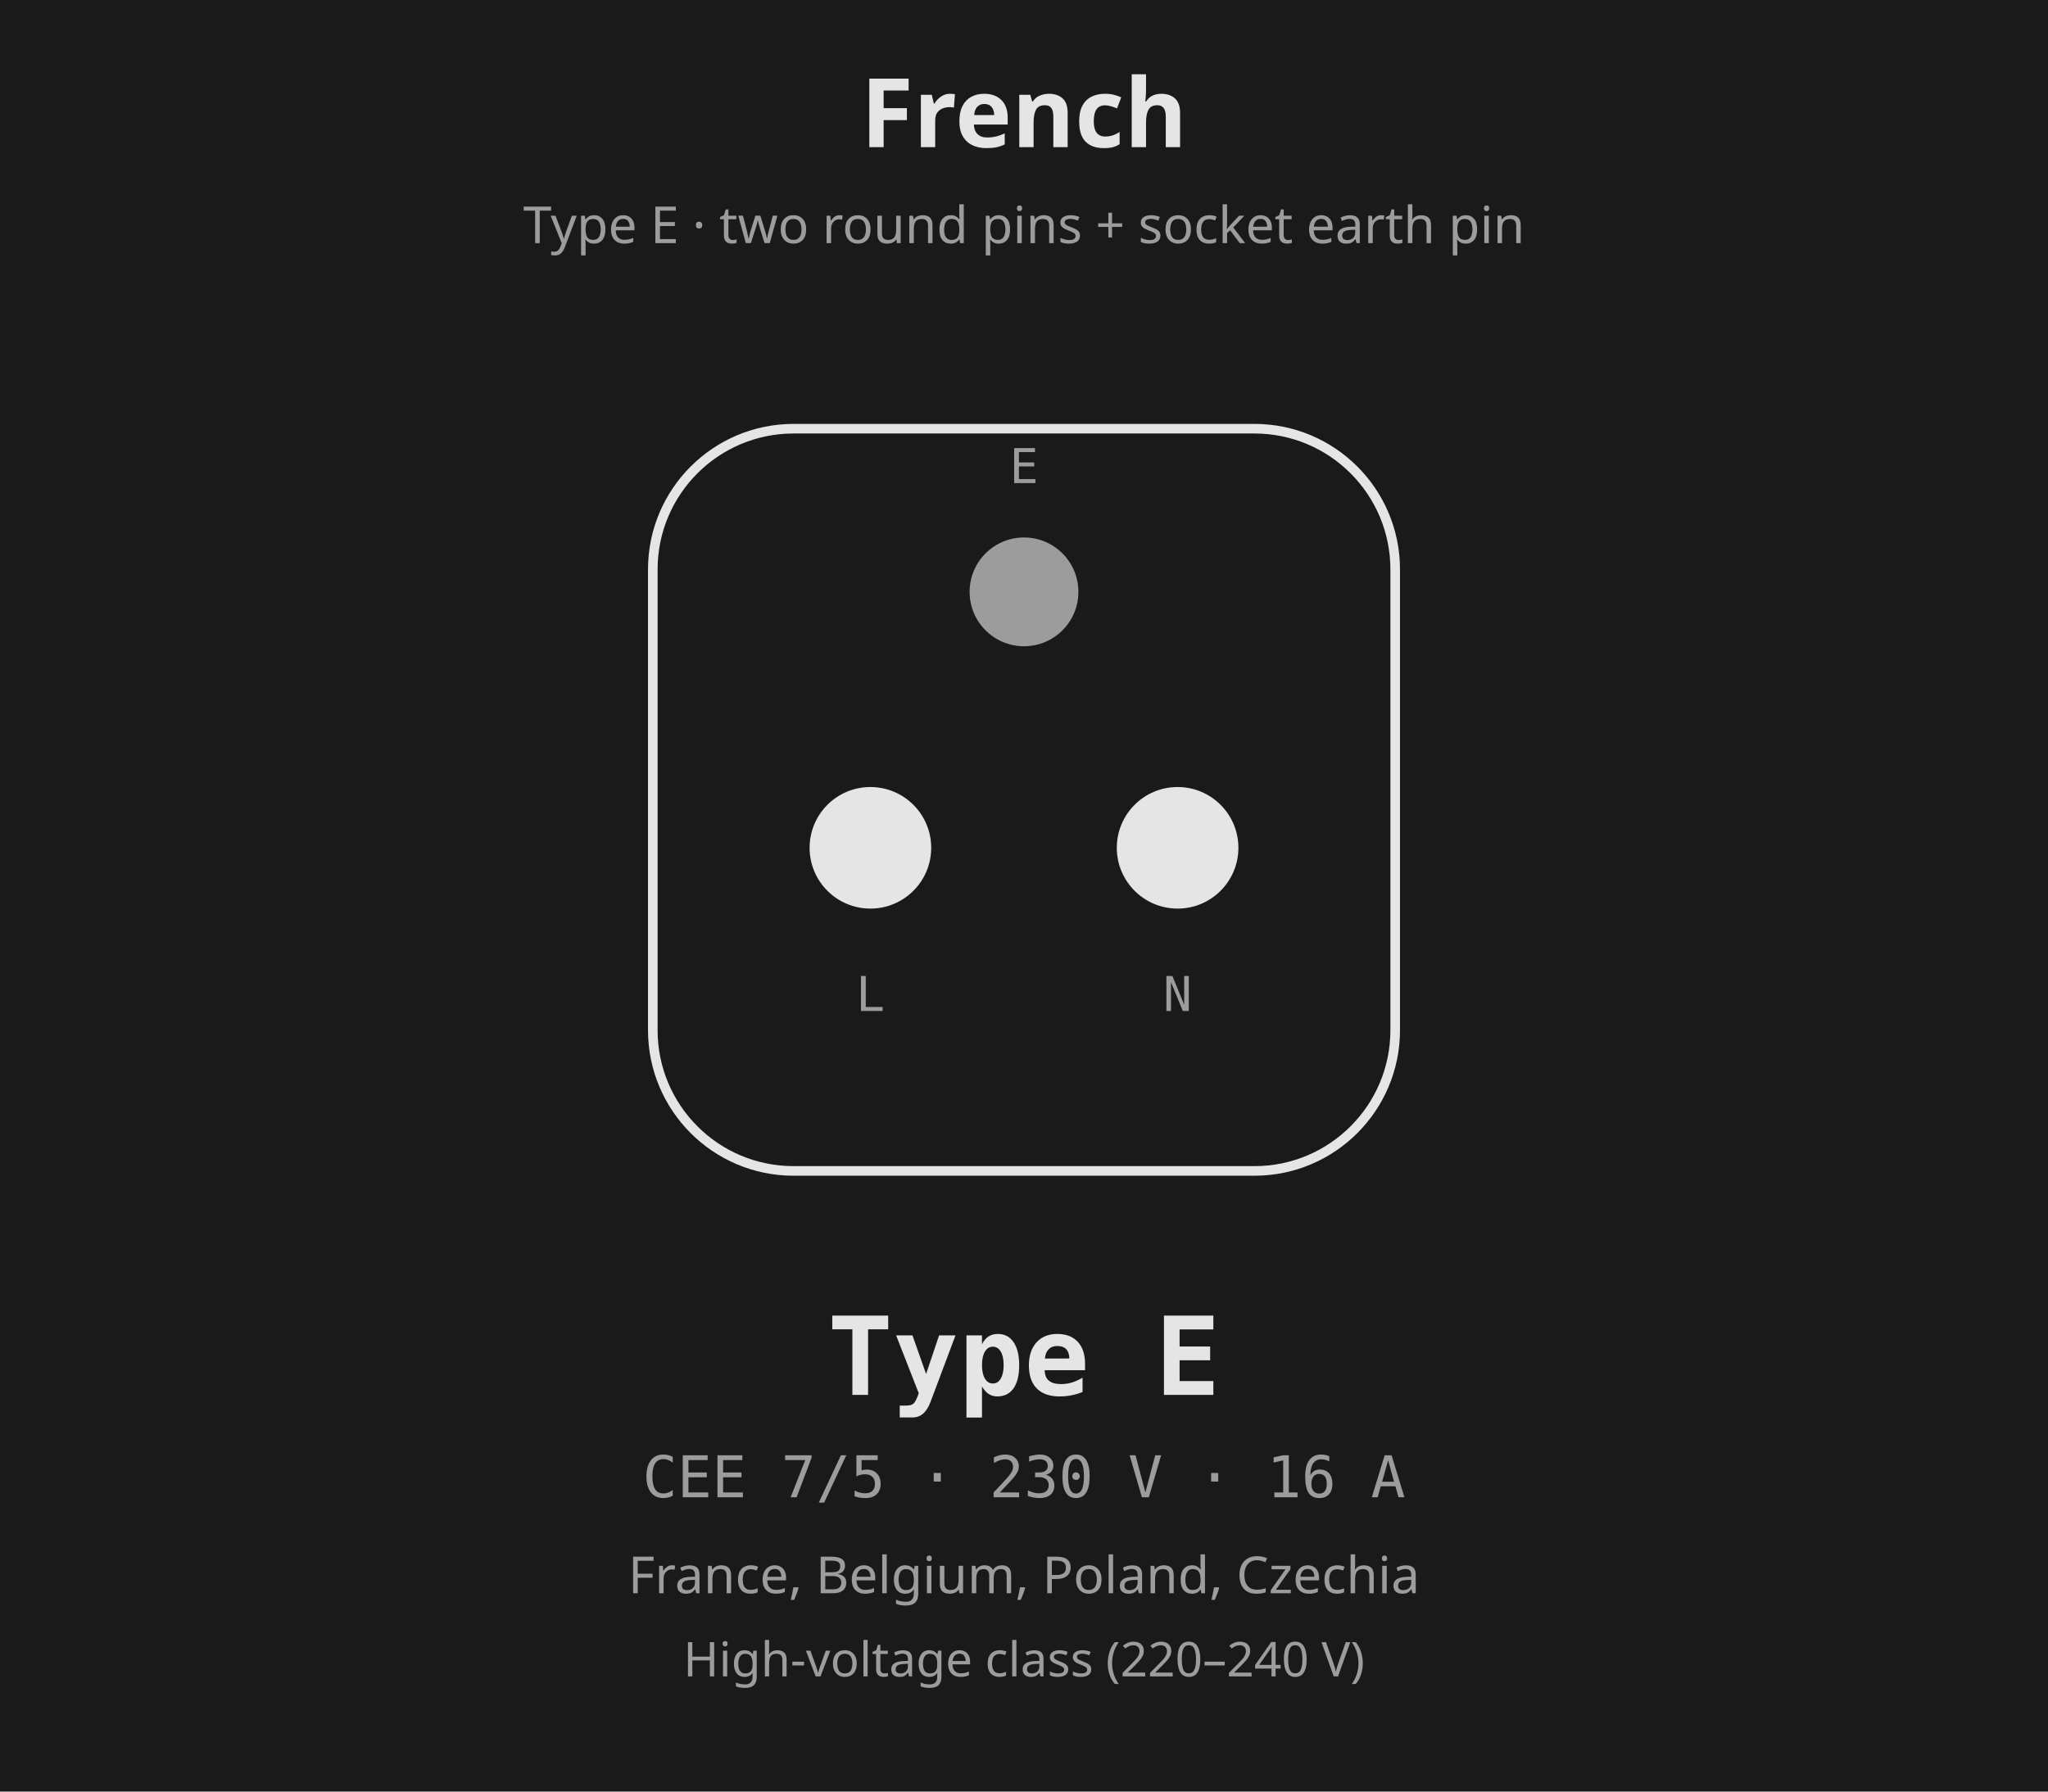
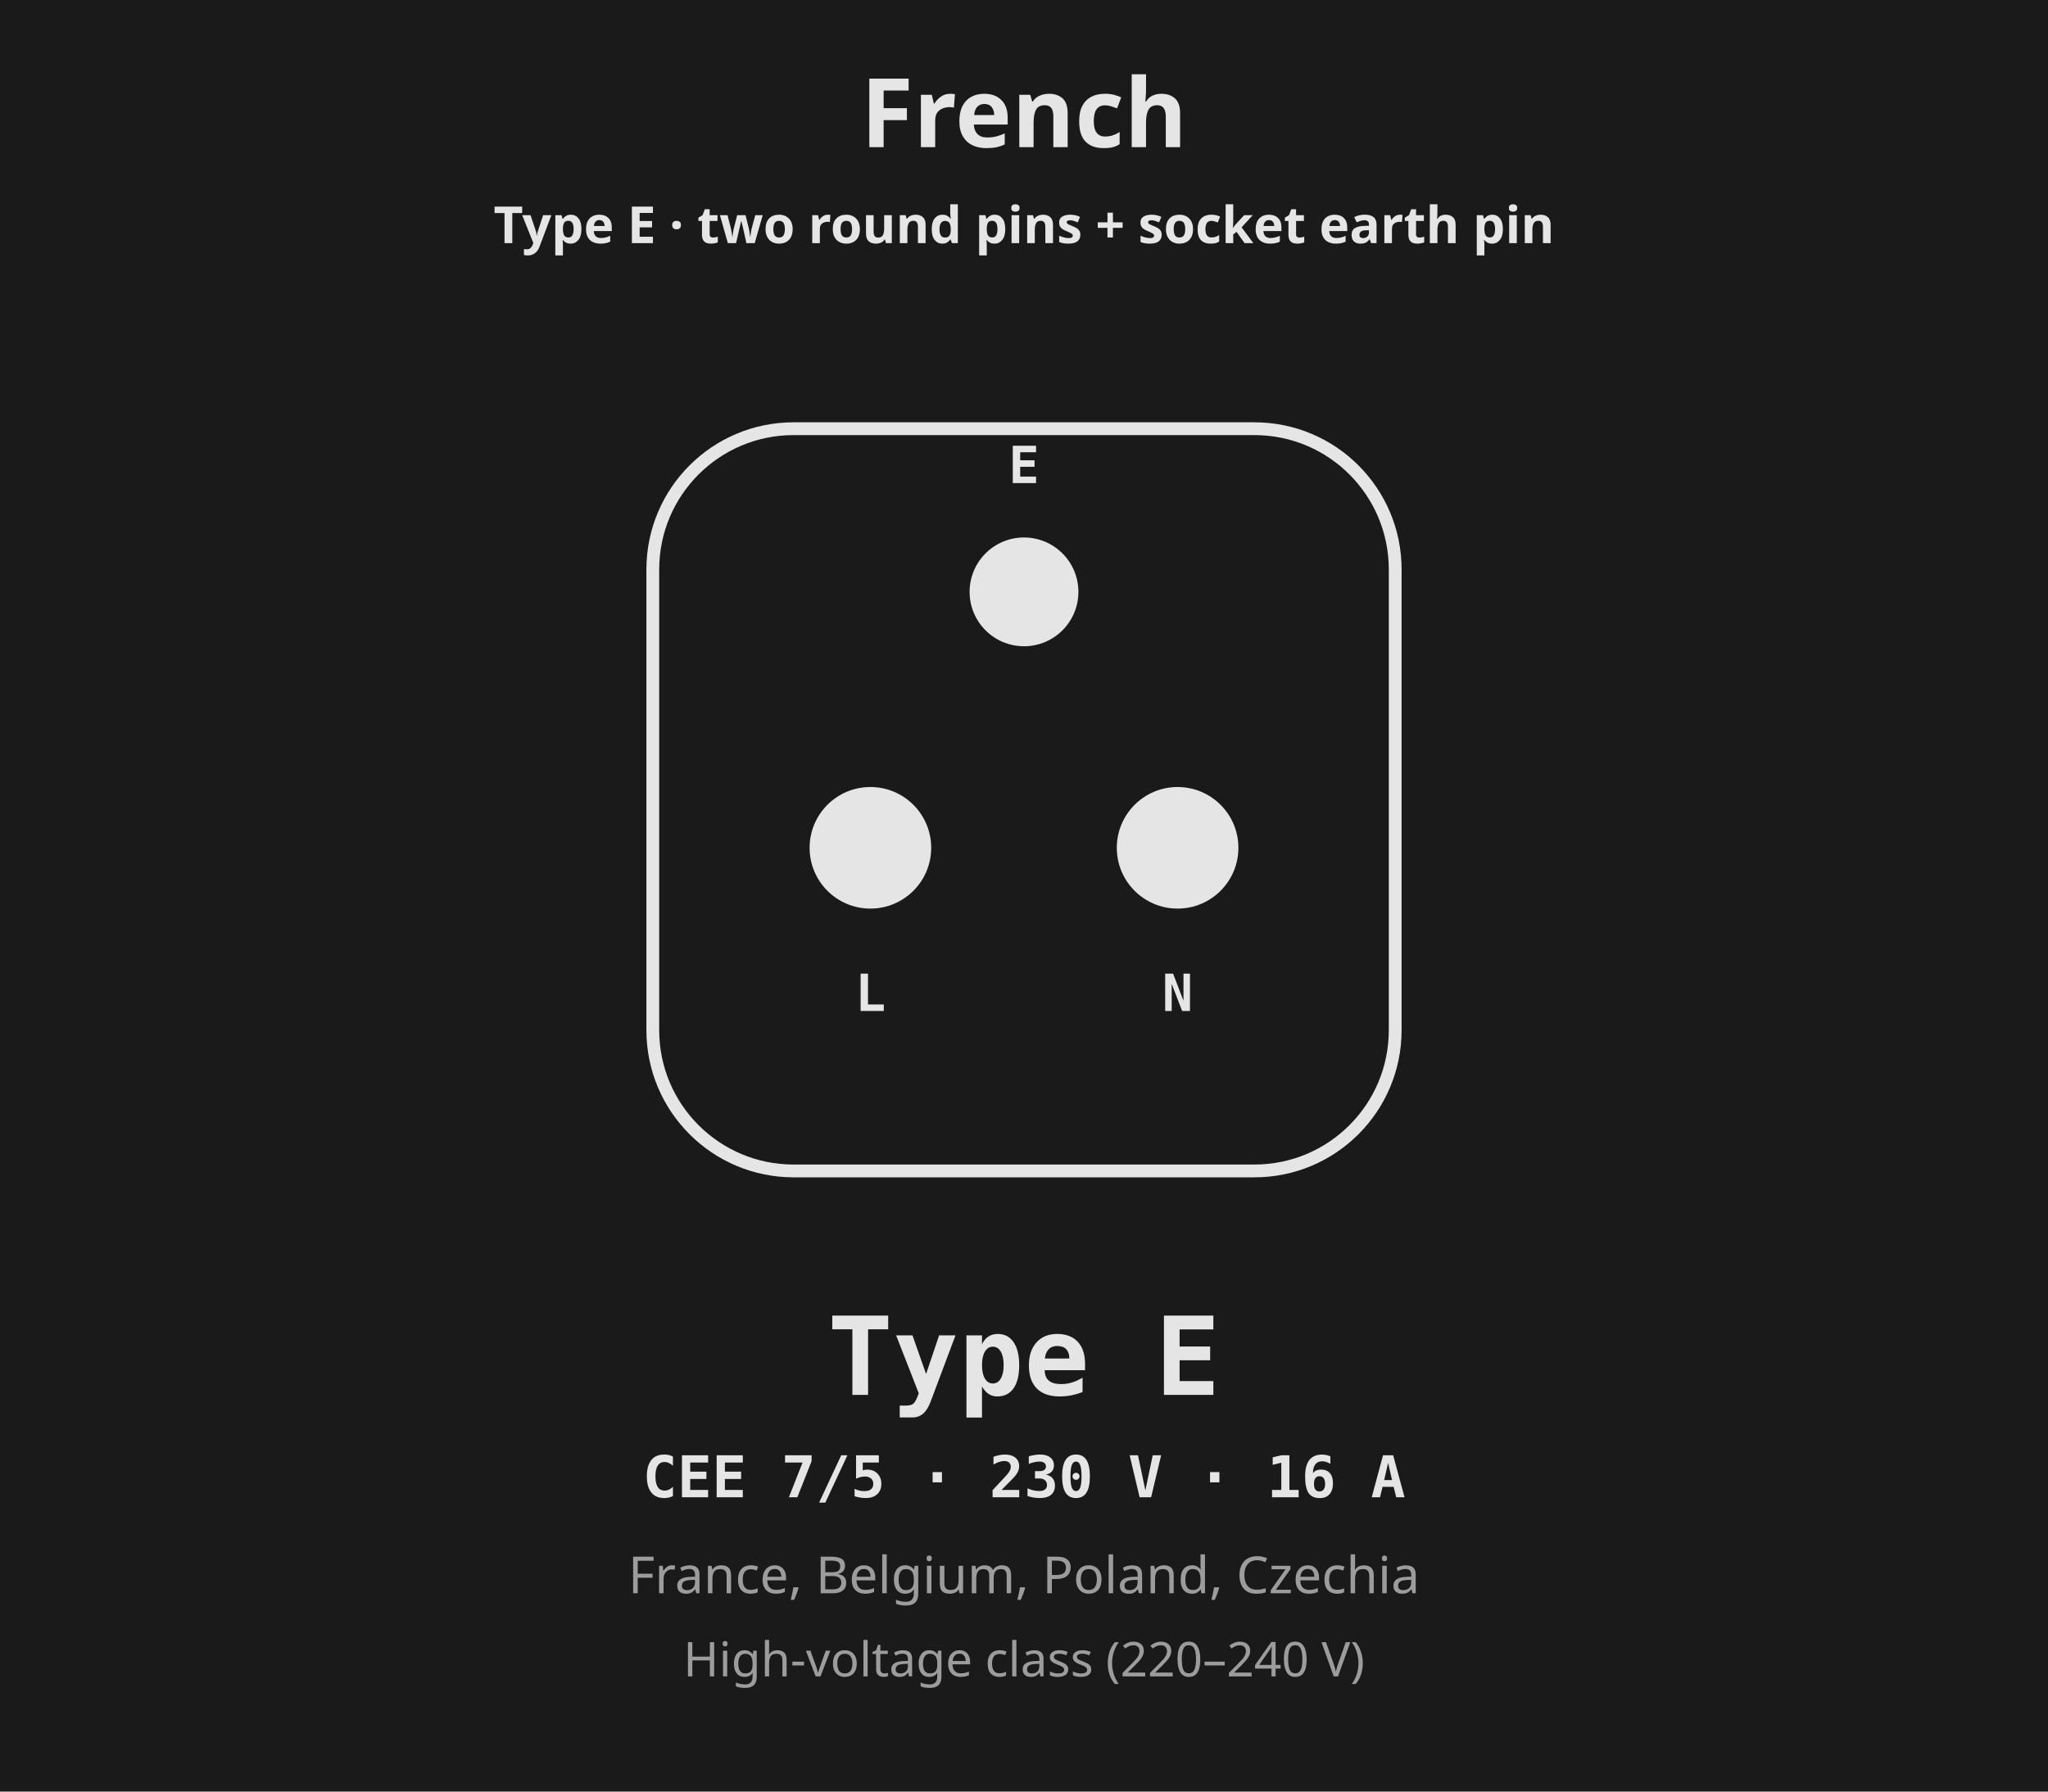
<svg xmlns="http://www.w3.org/2000/svg" viewBox="0 0 640 560" width="640" height="560" font-family="IBM Plex Sans, sans-serif" fill="none">
  <rect x="0" y="0" width="640" height="560" fill="#1A1A1A" />
  <text x="320" y="46" fill="#E5E5E5" font-size="30" font-weight="600" text-anchor="middle">French</text>
-   <text x="320" y="76" fill="#9C9C9C" font-size="16" font-weight="500" text-anchor="middle">Type E · two round pins + socket earth pin</text>
-   <rect x="204" y="134" width="232" height="232" rx="44" stroke="#E5E5E5" stroke-width="3" />
-   <circle cx="320" cy="185" r="17" fill="#9C9C9C" />
+   <text x="320" y="76" fill="#E5E5E5" font-size="16" font-weight="600" text-anchor="middle">Type E · two round pins + socket earth pin</text>
+   <rect x="204" y="134" width="232" height="232" rx="44" stroke="#E5E5E5" stroke-width="4" />
+   <circle cx="320" cy="185" r="17" fill="#E5E5E5" />
  <circle cx="272" cy="265" r="19" fill="#E5E5E5" />
  <circle cx="368" cy="265" r="19" fill="#E5E5E5" />
-   <text x="320" y="151" fill="#9C9C9C" font-size="15" font-weight="500" text-anchor="middle" font-family="DM Mono, monospace">E</text>
-   <text x="272" y="316" fill="#9C9C9C" font-size="15" font-weight="500" text-anchor="middle" font-family="DM Mono, monospace">L</text>
-   <text x="368" y="316" fill="#9C9C9C" font-size="15" font-weight="500" text-anchor="middle" font-family="DM Mono, monospace">N</text>
+   <text x="320" y="151" fill="#E5E5E5" font-size="16" font-weight="700" text-anchor="middle" font-family="DM Mono, monospace">E</text>
+   <text x="272" y="316" fill="#E5E5E5" font-size="16" font-weight="700" text-anchor="middle" font-family="DM Mono, monospace">L</text>
+   <text x="368" y="316" fill="#E5E5E5" font-size="16" font-weight="700" text-anchor="middle" font-family="DM Mono, monospace">N</text>
  <text x="320" y="436" fill="#E5E5E5" font-size="34" font-weight="600" text-anchor="middle" font-family="DM Mono, monospace">Type E</text>
-   <text x="320" y="468" fill="#9C9C9C" font-size="18" font-weight="500" text-anchor="middle" font-family="DM Mono, monospace">CEE 7/5 · 230 V · 16 A</text>
+   <text x="320" y="468" fill="#E5E5E5" font-size="18" font-weight="600" text-anchor="middle" font-family="DM Mono, monospace">CEE 7/5 · 230 V · 16 A</text>
  <text x="320" y="498" fill="#9C9C9C" font-size="16" font-weight="500" text-anchor="middle">France, Belgium, Poland, Czechia</text>
  <text x="320" y="524" fill="#9C9C9C" font-size="15" font-weight="500" text-anchor="middle">High-voltage class (220–240 V)</text>
</svg>
